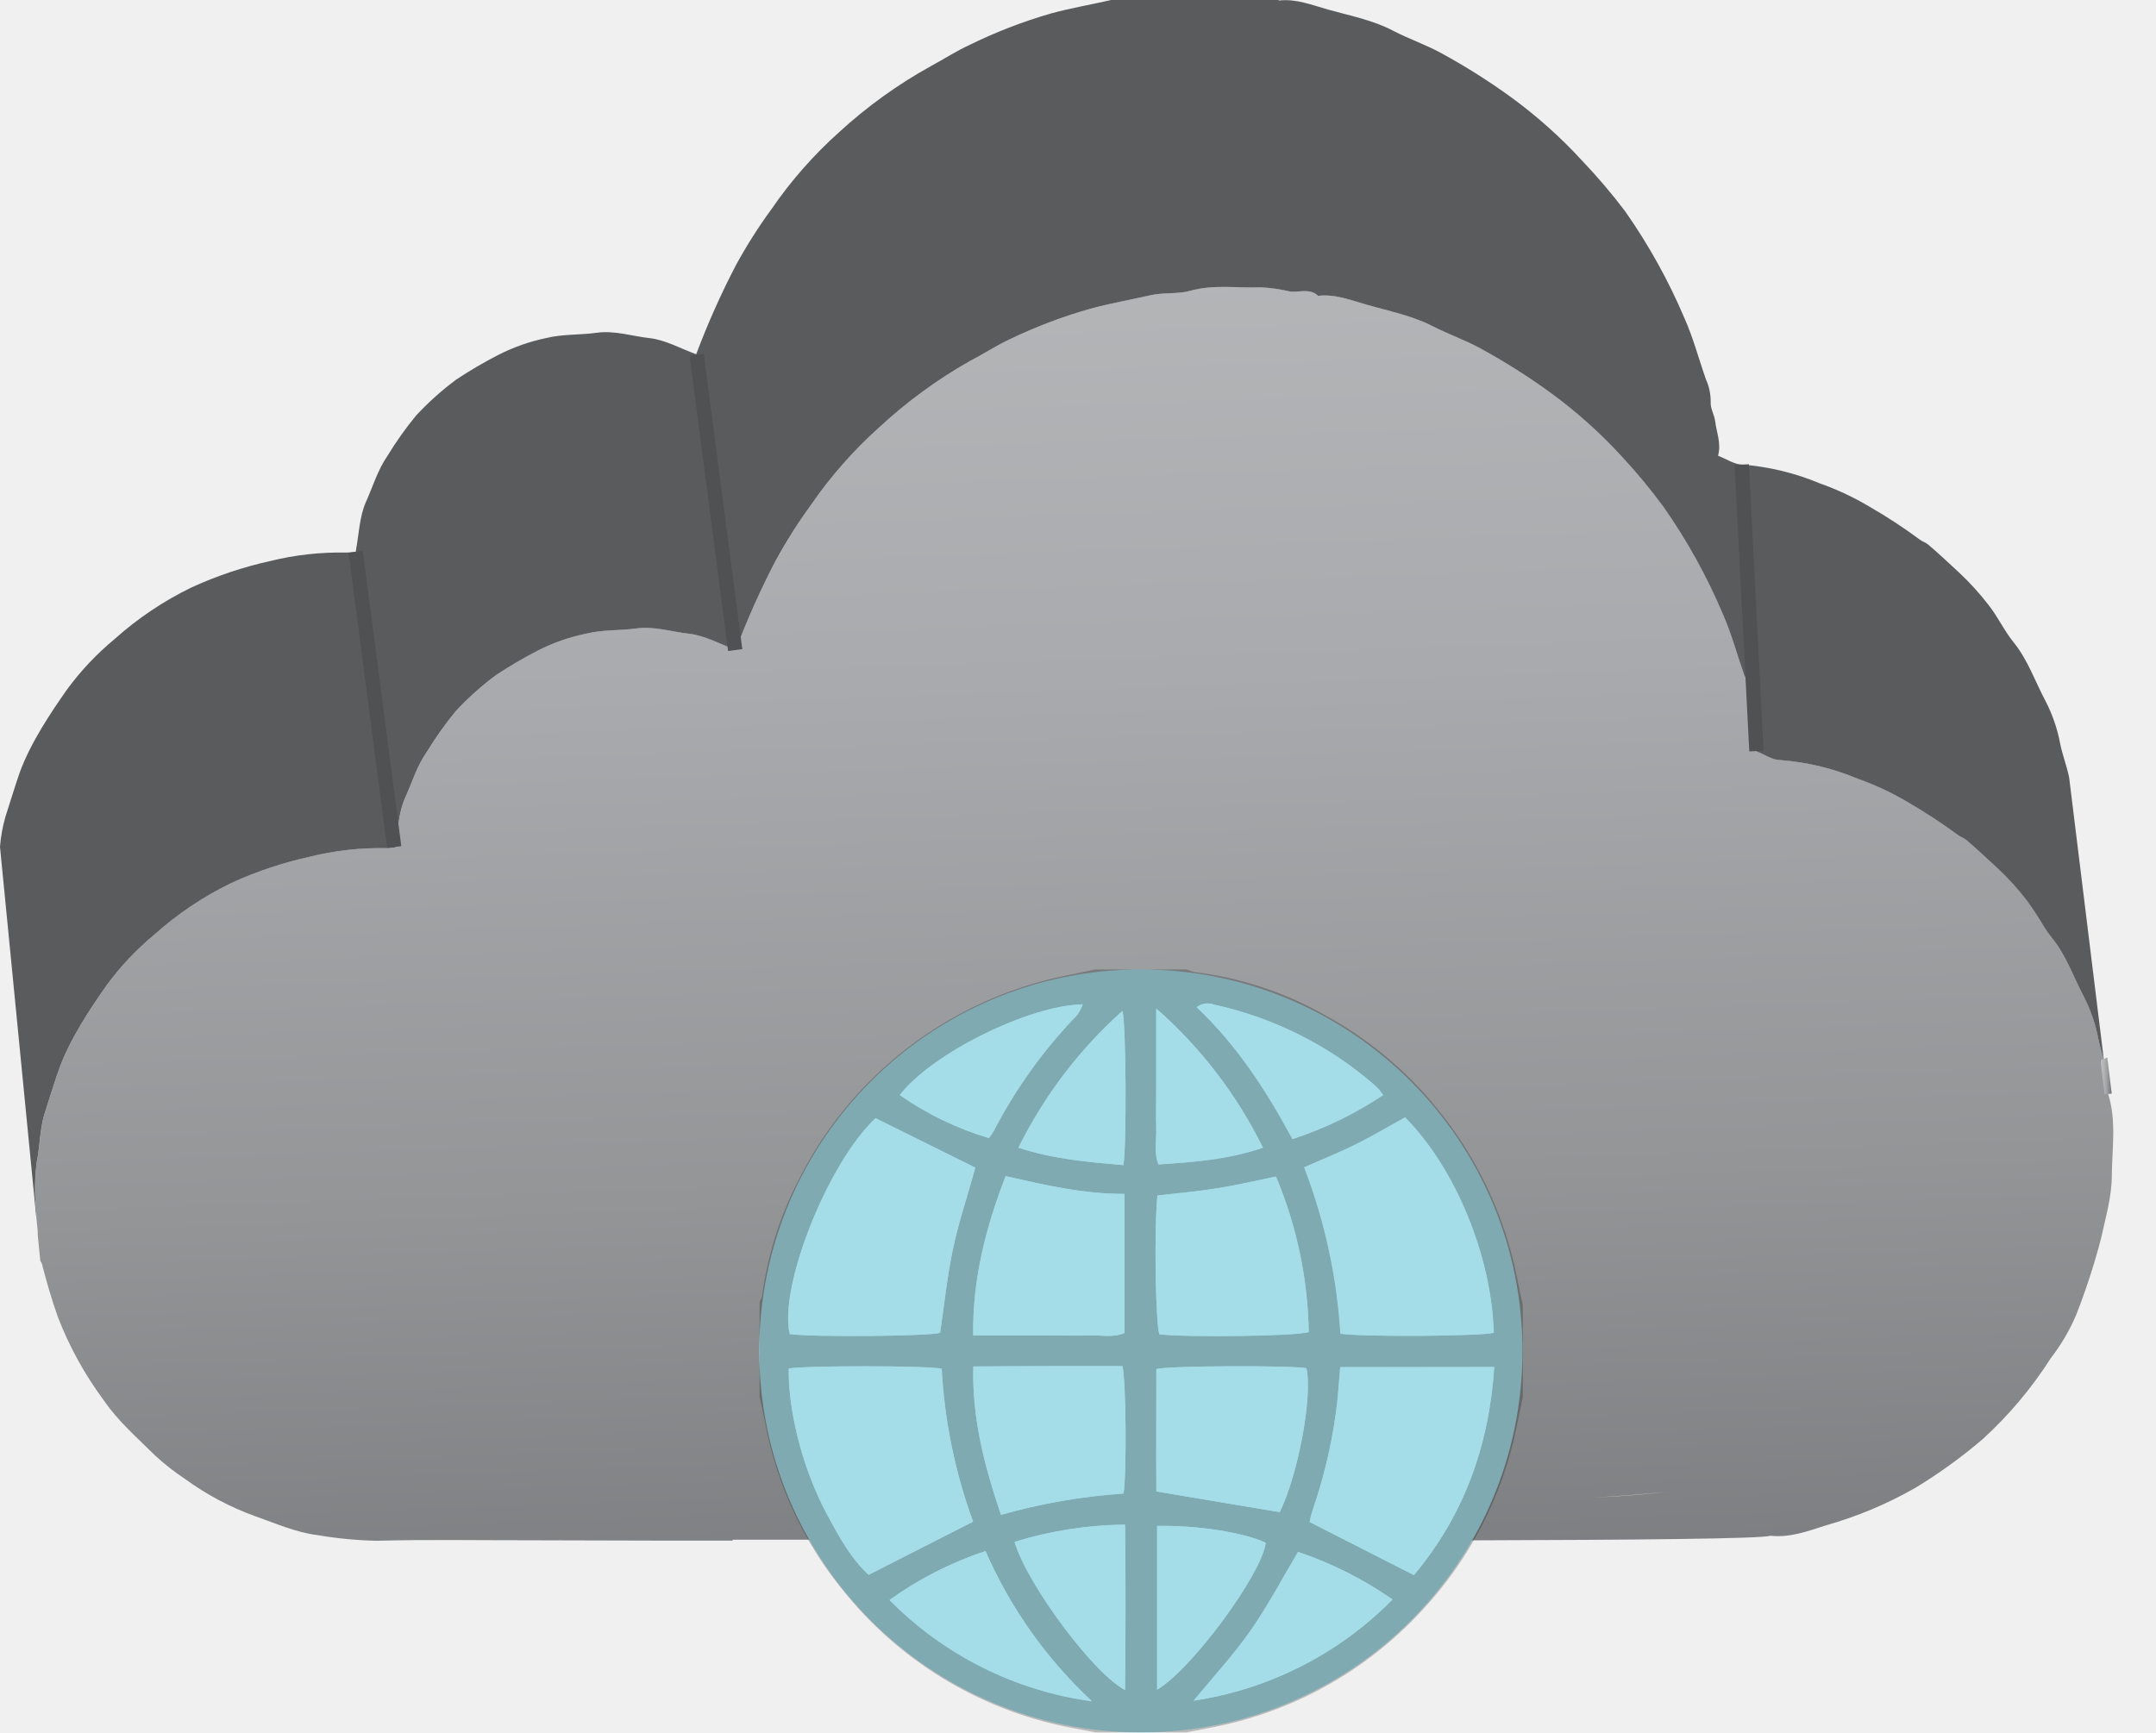
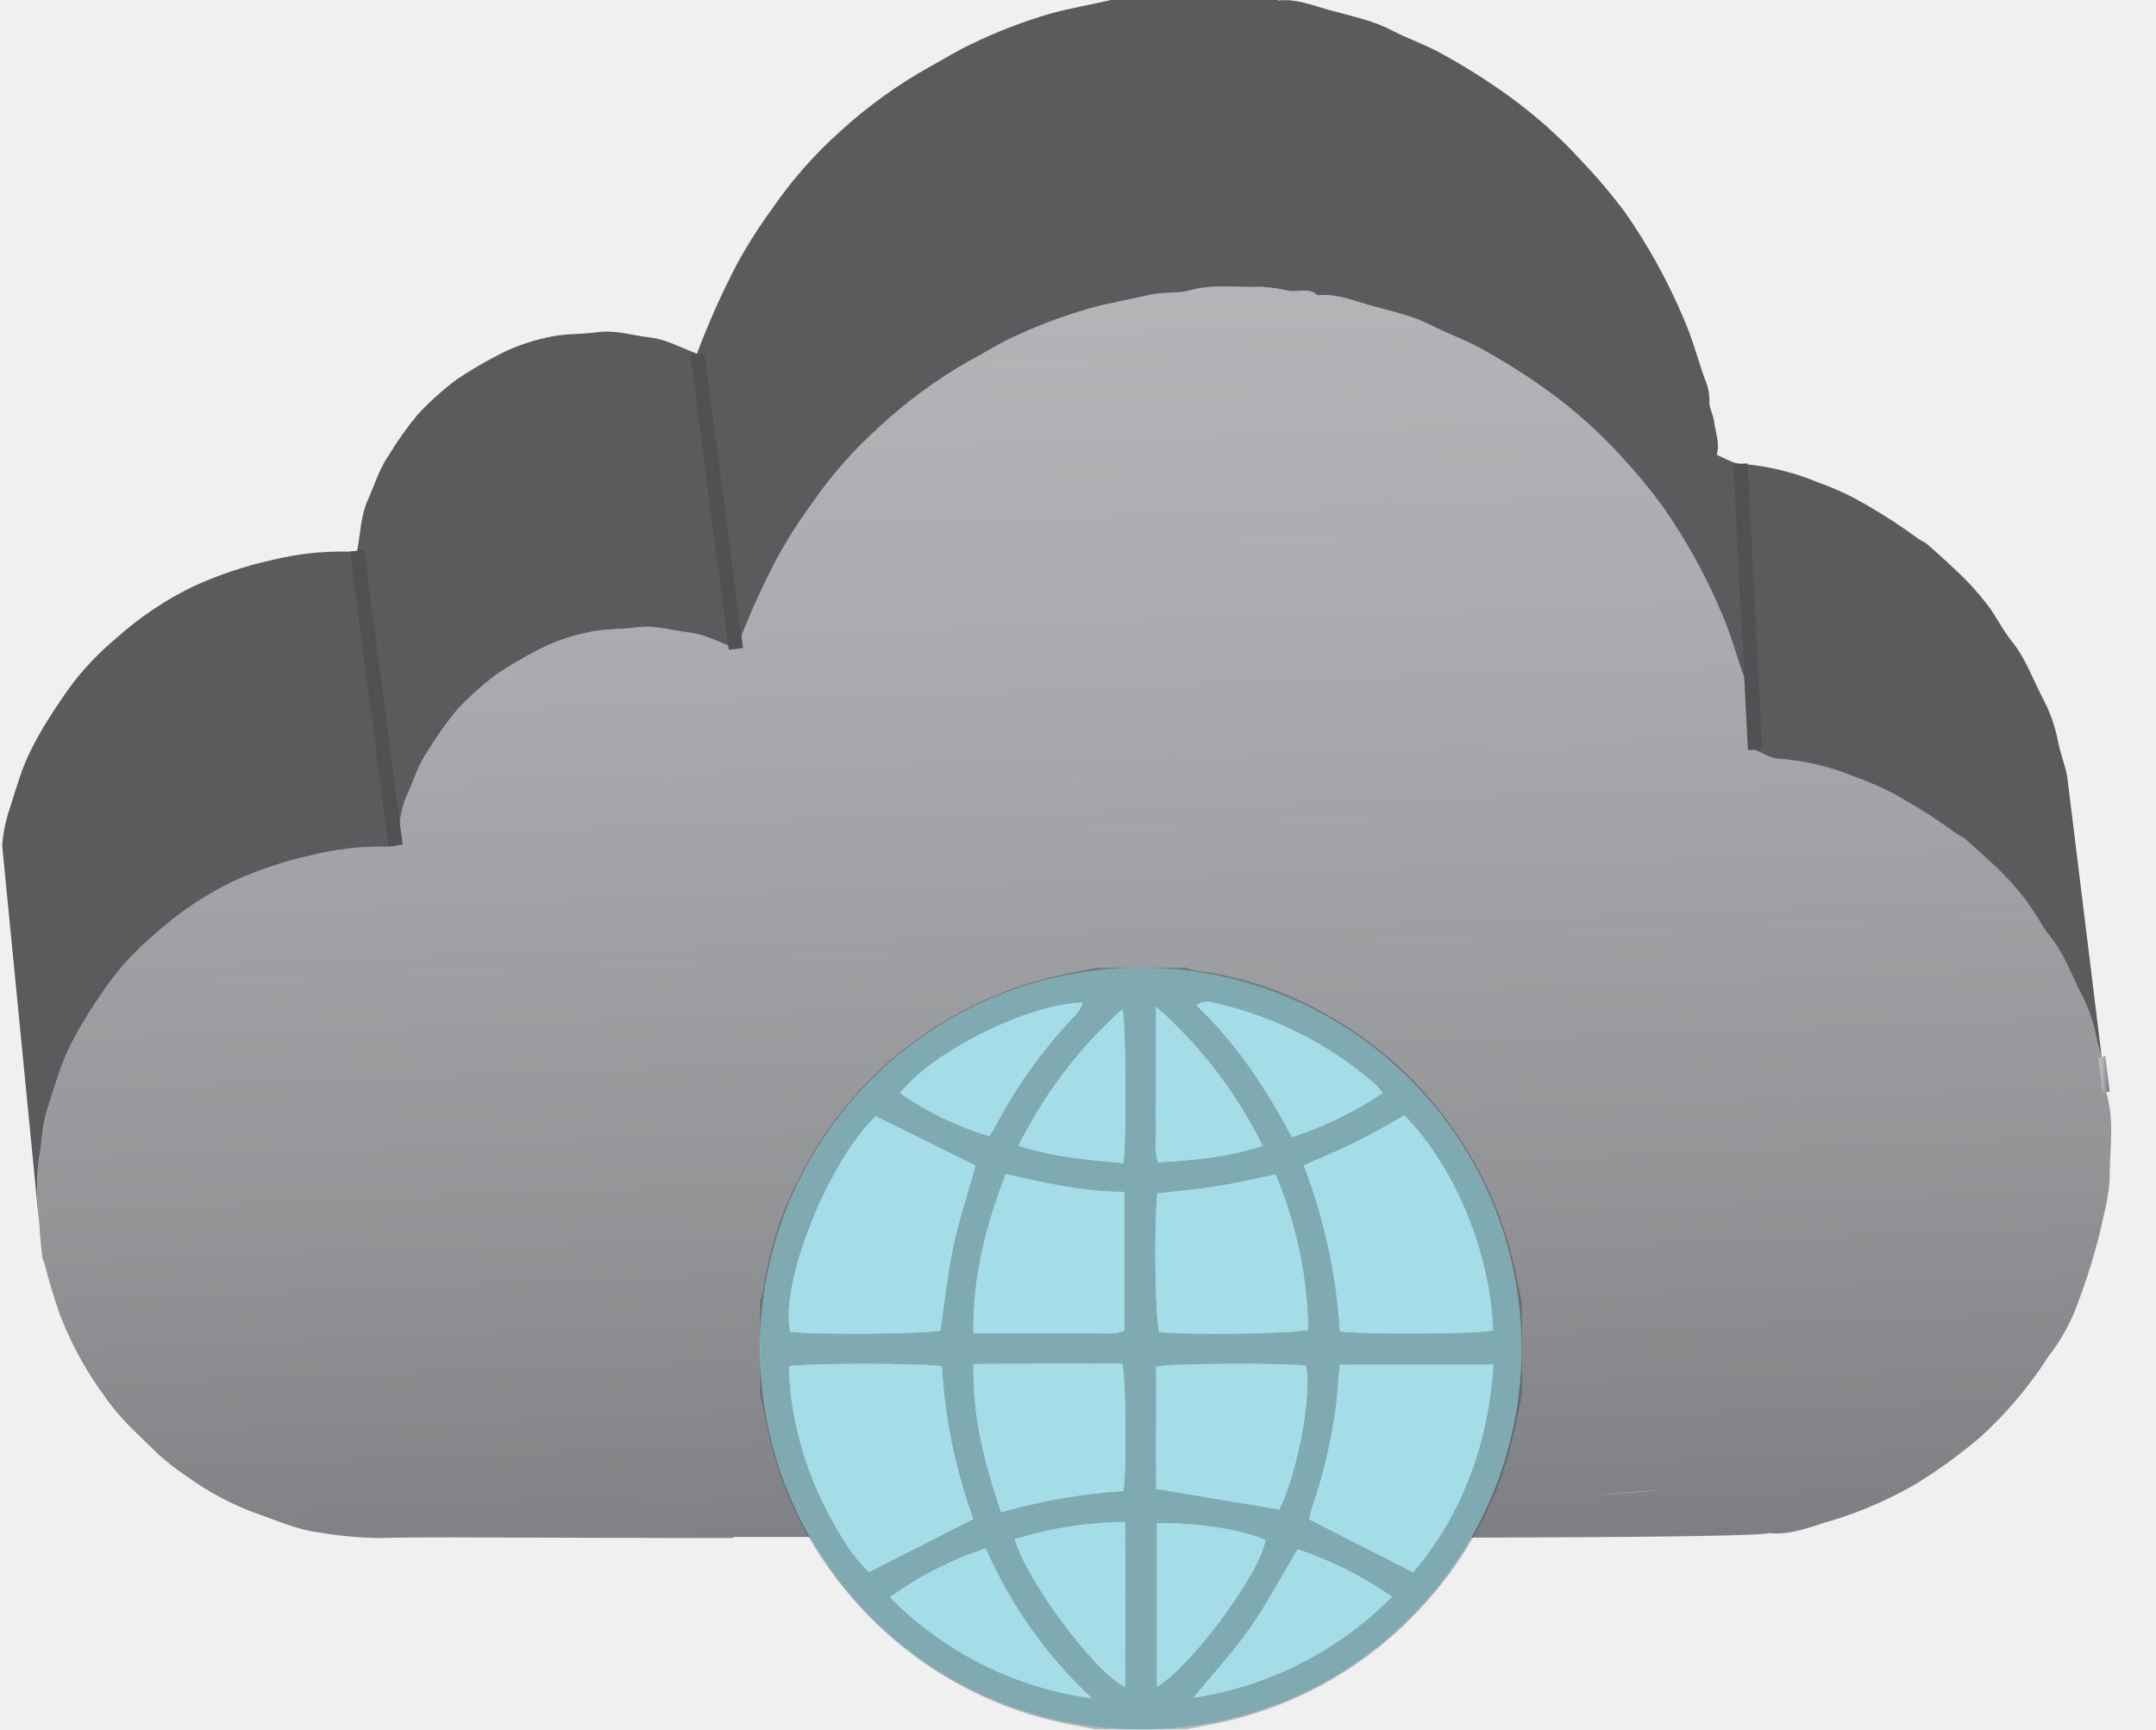
- <svg xmlns="http://www.w3.org/2000/svg" xmlns:xlink="http://www.w3.org/1999/xlink" viewBox="0 0 301.14 242.04">
+ <svg xmlns="http://www.w3.org/2000/svg" xmlns:xlink="http://www.w3.org/1999/xlink" width="187" height="150" viewBox="0 0 301.14 242.04">
  <defs>
    <style>.cls-1{isolation:isolate;}.cls-2{fill:url(#linear-gradient);}.cls-3{fill:#a4dce7;}.cls-4{opacity:0.23;mix-blend-mode:multiply;}.cls-5{fill:#fff;}.cls-6{fill:url(#radial-gradient);}.cls-7,.cls-8{fill:none;stroke-miterlimit:10;}.cls-7{stroke:url(#linear-gradient-2);}.cls-8{stroke:#505153;stroke-width:2px;}</style>
    <linearGradient id="linear-gradient" x1="142.87" y1="-38.28" x2="153.36" y2="257.41" gradientUnits="userSpaceOnUse">
      <stop offset="0" stop-color="#737577" />
      <stop offset="0" stop-color="#6f7173" />
      <stop offset="0" stop-color="#656668" />
      <stop offset="0" stop-color="#525455" />
      <stop offset="0" stop-color="#4a4b4c" />
      <stop offset="0" stop-color="#4e4f50" />
      <stop offset="0" stop-color="#595b5c" />
      <stop offset="0" stop-color="#6d6e70" />
      <stop offset="0" stop-color="#888a8b" />
      <stop offset="0" stop-color="#abadaf" />
      <stop offset="0" stop-color="#babcbe" />
      <stop offset="0.21" stop-color="#b6b8ba" />
      <stop offset="0.45" stop-color="#a9aaad" />
      <stop offset="0.69" stop-color="#939597" />
      <stop offset="0.94" stop-color="#757679" />
      <stop offset="1" stop-color="#6d6e71" />
    </linearGradient>
    <radialGradient id="radial-gradient" cx="319.92" cy="276.67" r="94.25" gradientUnits="userSpaceOnUse">
      <stop offset="0" stop-color="#a7a9ac" />
      <stop offset="0" stop-color="#4a4b4c" />
      <stop offset="1" stop-color="#5a5b5d" />
    </radialGradient>
    <linearGradient id="linear-gradient-2" x1="293.4" y1="150.33" x2="294.96" y2="150.33" xlink:href="#linear-gradient" />
  </defs>
  <g class="cls-1">
    <g id="Layer_45" data-name="Layer 45">
      <path class="cls-2" d="M294.46,152.85a11.12,11.12,0,0,0-.6-4.86v0c-.28-.95-.57-1.89-.76-2.85a21.7,21.7,0,0,0-2-5.85c-1.47-2.76-2.45-5.77-4.48-8.26a16.73,16.73,0,0,1-1.09-1.52,44.27,44.27,0,0,0-2.44-3.73,37.4,37.4,0,0,0-4-4.42c-1.45-1.32-2.9-2.71-4.41-4-.35-.3-.85-.44-1.22-.73a75.24,75.24,0,0,0-7-4.58,39.57,39.57,0,0,0-6.93-3.25,34.74,34.74,0,0,0-10.88-2.62c-1.07,0-2.11-.76-3.33-1.23.47-1.75-.21-3.22-.39-4.76-.12-1-.71-1.86-.64-2.79a7.43,7.43,0,0,0-.66-3.12c-1-2.83-1.77-5.77-3-8.54a80.78,80.78,0,0,0-8.27-14.93,80.66,80.66,0,0,0-5.85-7.07,67.21,67.21,0,0,0-10-8.93,90.13,90.13,0,0,0-9.71-6.14c-2.17-1.18-4.5-2-6.67-3.1-2.93-1.51-6.09-2.1-9.18-3-2.22-.63-4.43-1.53-6.83-1.25-1.2-1.14-2.69-.41-4-.62a22.48,22.48,0,0,0-4-.57c-3.28.13-6.57-.44-9.87.49-1.74.49-3.68.19-5.56.62-2.79.64-5.63,1.13-8.41,1.89a69.35,69.35,0,0,0-11.37,4.33c-1.88.89-3.63,2.05-5.48,3a67.56,67.56,0,0,0-12.67,9.29,60.66,60.66,0,0,0-9.47,10.78,70.85,70.85,0,0,0-4.91,7.74,111.61,111.61,0,0,0-5.59,12.51c-2.25-.81-4.33-2-6.51-2.25-2.45-.26-4.86-1.09-7.39-.74-2.35.32-4.79.16-7.06.74a26.34,26.34,0,0,0-6.67,2.34,60.72,60.72,0,0,0-5.9,3.46,41.13,41.13,0,0,0-5.58,5,48.72,48.72,0,0,0-4,5.63c-1.43,2-2.08,4.29-3.05,6.42s-1,4.49-1.45,7a9.46,9.46,0,0,1-1.35.11,40.17,40.17,0,0,0-10.52,1.19,54.14,54.14,0,0,0-11,3.68,46.45,46.45,0,0,0-10.75,7.22,39.6,39.6,0,0,0-6.61,7c-2.37,3.37-5.14,7.54-6.64,11.65-.29.79-.55,1.58-.81,2.38-.42,1.27-.81,2.55-1.22,3.82-.72,2.22-.67,4.58-1.13,6.86a29.39,29.39,0,0,0-.07,7c0,.91.11,1.83.19,2.74l0,.5c.11,1.18.24,2.36.35,3.54,0,.18.2.33.24.51.63,2.48,1.35,4.94,2.2,7.36a49.44,49.44,0,0,0,6.45,11.72c2,2.92,4.69,5.24,7.18,7.71a32.84,32.84,0,0,0,4.15,3.25,39.28,39.28,0,0,0,9.78,5.2c2.86,1,5.71,2.28,8.67,2.64a55.56,55.56,0,0,0,8.3.8c7-.19,14.08-.06,21.12-.07l19.12.05H93l9.3,0s0-.09.12-.13H113c23.46,0,62.58.15,92.59.09h0c22.85-.06,40.4-.22,41.73-.64,2.7.3,5.25-.67,7.68-1.44a56,56,0,0,0,12.52-5.25,71.84,71.84,0,0,0,9.4-6.8,55.92,55.92,0,0,0,9.53-11.33,27,27,0,0,0,3.59-6.16,94.62,94.62,0,0,0,3.42-10.54c.63-2.93,1.51-5.84,1.51-8.82C295,160.44,295.64,156.59,294.46,152.85Zm-71.81,56.37c4.61-.28,8.16-.56,10.3-.82C230.82,208.68,227.26,209,222.65,209.22Z" />
      <circle class="cls-3" cx="159.35" cy="188.74" r="53.3" />
      <g id="wP5hc7" class="cls-4">
        <path d="M153,135.44h12.79a4.93,4.93,0,0,0,1.08.37,48.52,48.52,0,0,1,17.87,5.83,52.57,52.57,0,0,1,15.93,13.16,54,54,0,0,1,11.17,23.44c.27,1.37.57,2.74.86,4.1v12.8c-.3,1.44-.59,2.89-.89,4.33A53,53,0,0,1,198.62,225a53.6,53.6,0,0,1-29.92,16.45l-3,.58H153l-2.72-.52a53.69,53.69,0,0,1-32-18.67,52.33,52.33,0,0,1-11.41-24.08c-.23-1.22-.52-2.42-.78-3.63V181.87a3,3,0,0,0,.37-.84,49.25,49.25,0,0,1,4.86-15.74,53.8,53.8,0,0,1,37.58-29Zm43.3,20.66c-2.27,1.25-4.5,2.58-6.83,3.74s-4.69,2.1-7.27,3.25a78.26,78.26,0,0,1,5.06,23.24c3.14.48,19.8.35,21.4-.13C208.35,175.72,203.46,163.41,196.25,156.1Zm-74,.12c-6.59,6.15-13.54,23.47-12,30.16,3.21.46,19.55.3,21-.17.59-3.92,1-7.85,1.79-11.68s2.09-7.67,3.13-11.4Zm9.24,35c-2.34-.45-19.43-.43-21.36,0-.11,5.14,1.55,13.23,5.29,20.27,1.68,3.16,3.42,6.3,5.86,8.54l14.59-7.43A73.83,73.83,0,0,1,131.53,191.21ZM187.2,191c-.23,2.4-.33,4.6-.66,6.76A71.32,71.32,0,0,1,183.33,211a14.81,14.81,0,0,0-.41,1.62l14.57,7.42c7-8.34,10.49-18.06,11.22-29.07Zm-30.14-24.2c-5.82,0-11.16-1.25-16.6-2.49-2.79,7.25-4.63,14.39-4.53,22.25l5.4,0h5.21c1.81,0,3.63.06,5.44,0s3.43.37,5.08-.33Zm21.16-2.43c-2.88.58-5.55,1.2-8.25,1.64s-5.56.7-8.3,1c-.48,4.48-.28,17.83.27,19.39,4.11.45,19.09.26,20.86-.32A58.73,58.73,0,0,0,178.22,164.37Zm-38.41,47.27a82.63,82.63,0,0,1,17.12-3c.45-2.79.36-15.87-.16-17.8-6.82,0-13.71,0-20.82.05C135.76,198.24,137.53,204.86,139.81,211.64Zm38.93-.38c2.56-5.15,4.64-16.28,3.71-20.11-2.2-.4-18.8-.36-20.95.11,0,5.72,0,11.5,0,17.11Zm-41.09,5.44a49.65,49.65,0,0,0-13.4,6.81,49,49,0,0,0,28.25,14.14A63.3,63.3,0,0,1,137.65,216.7Zm56.85,6.77a51.54,51.54,0,0,0-13.18-6.65c-2.18,3.67-4.14,7.46-6.58,10.92s-5.32,6.57-8,9.86A49.32,49.32,0,0,0,194.5,223.47Zm-52.79-8.05c1.77,6,11.16,18.53,15.44,20.69.07-7.77.09-15.43,0-23.08A53.36,53.36,0,0,0,141.71,215.42Zm19.91,20.64c4.79-2.77,14.66-16.19,15.17-20.53-3.24-1.47-9.65-2.46-15.17-2.34Zm18.91-76.92A51.49,51.49,0,0,0,193.19,153c-.3-.4-.43-.6-.58-.77a8.59,8.59,0,0,0-.68-.67,50.69,50.69,0,0,0-22.34-11.18,2.52,2.52,0,0,0-2.44.35C172.75,146,176.84,152.31,180.53,159.14Zm-42.4-.13a11.64,11.64,0,0,0,.69-1.06,68.49,68.49,0,0,1,11.06-15.55,4.87,4.87,0,0,0,1.34-2.09c-7.49.14-21.1,6.88-25.54,12.67A43.27,43.27,0,0,0,138.13,159Zm18.78,3.77c.47-2.81.38-19.65-.13-21.55a63.43,63.43,0,0,0-14.53,19.11C147.12,161.94,152,162.35,156.91,162.78Zm19.49-2.44a62.78,62.78,0,0,0-14.91-19.44V152c0,1.81-.05,3.63,0,5.44s-.35,3.55.31,5.23C166.82,162.38,171.65,162,176.4,160.34Z" />
        <path class="cls-5" d="M196.25,156.1c7.21,7.31,12.1,19.62,12.36,30.1-1.6.48-18.26.61-21.4.13a78.26,78.26,0,0,0-5.06-23.24c2.58-1.15,5-2.11,7.27-3.25S194,157.35,196.25,156.1Z" />
        <path class="cls-5" d="M122.29,156.22l13.94,6.91c-1,3.73-2.3,7.52-3.13,11.4s-1.2,7.76-1.79,11.68c-1.49.47-17.83.63-21,.17C108.75,179.69,115.7,162.37,122.29,156.22Z" />
        <path class="cls-5" d="M131.53,191.21a73.83,73.83,0,0,0,4.38,21.36L121.32,220c-2.44-2.24-4.18-5.38-5.86-8.54-3.74-7-5.4-15.13-5.29-20.27C112.1,190.78,129.19,190.76,131.53,191.21Z" />
        <path class="cls-5" d="M187.2,191h21.51c-.73,11-4.24,20.73-11.22,29.07l-14.57-7.42a14.81,14.81,0,0,1,.41-1.62,71.32,71.32,0,0,0,3.21-13.27C186.87,195.6,187,193.4,187.2,191Z" />
        <path class="cls-5" d="M157.06,166.8v19.44c-1.65.7-3.39.26-5.08.33s-3.63,0-5.44,0h-5.21l-5.4,0c-.1-7.86,1.74-15,4.53-22.25C145.9,165.55,151.24,166.83,157.06,166.8Z" />
        <path class="cls-5" d="M178.22,164.37a58.73,58.73,0,0,1,4.58,21.74c-1.77.58-16.75.77-20.86.32-.55-1.56-.75-14.91-.27-19.39,2.74-.33,5.53-.59,8.3-1S175.34,165,178.22,164.37Z" />
        <path class="cls-5" d="M139.81,211.64c-2.28-6.78-4.05-13.4-3.86-20.71,7.11-.09,14,0,20.82-.05.52,1.93.61,15,.16,17.8A82.63,82.63,0,0,0,139.81,211.64Z" />
        <path class="cls-5" d="M178.74,211.26l-17.21-2.89c-.07-5.61,0-11.39,0-17.11,2.15-.47,18.75-.51,20.95-.11C183.38,195,181.3,206.11,178.74,211.26Z" />
        <path class="cls-5" d="M137.65,216.7a63.3,63.3,0,0,0,14.85,21,49,49,0,0,1-28.25-14.14A49.65,49.65,0,0,1,137.65,216.7Z" />
        <path class="cls-5" d="M194.5,223.47a49.32,49.32,0,0,1-27.79,14.13c2.71-3.29,5.61-6.4,8-9.86s4.4-7.25,6.58-10.92A51.54,51.54,0,0,1,194.5,223.47Z" />
        <path class="cls-5" d="M141.71,215.42A53.36,53.36,0,0,1,157.14,213c.1,7.65.08,15.31,0,23.08C152.87,234,143.48,221.39,141.71,215.42Z" />
        <path class="cls-5" d="M161.62,236.06V213.19c5.52-.12,11.93.87,15.17,2.34C176.28,219.87,166.41,233.29,161.62,236.06Z" />
        <path class="cls-5" d="M180.53,159.14c-3.69-6.83-7.78-13.13-13.38-18.44a2.52,2.52,0,0,1,2.44-.35,50.69,50.69,0,0,1,22.34,11.18,8.59,8.59,0,0,1,.68.67c.15.17.28.37.58.77A51.49,51.49,0,0,1,180.53,159.14Z" />
        <path class="cls-5" d="M138.13,159a43.27,43.27,0,0,1-12.45-6c4.44-5.79,18-12.53,25.54-12.67a4.87,4.87,0,0,1-1.34,2.09A68.49,68.49,0,0,0,138.82,158,11.64,11.64,0,0,1,138.13,159Z" />
        <path class="cls-5" d="M156.91,162.78c-5-.43-9.79-.84-14.66-2.44a63.43,63.43,0,0,1,14.53-19.11C157.29,143.13,157.38,160,156.91,162.78Z" />
        <path class="cls-5" d="M176.4,160.34c-4.75,1.61-9.58,2-14.58,2.35-.66-1.68-.23-3.48-.31-5.23s0-3.63,0-5.44V140.9A62.78,62.78,0,0,1,176.4,160.34Z" />
      </g>
      <path class="cls-6" d="M293.85,148c-.28-.95-.57-1.89-.76-2.85a21.7,21.7,0,0,0-2-5.85c-1.47-2.76-2.45-5.77-4.48-8.26a16.73,16.73,0,0,1-1.09-1.52,44.27,44.27,0,0,0-2.44-3.73,37.4,37.4,0,0,0-4-4.42c-1.45-1.32-2.9-2.71-4.41-4-.35-.3-.85-.44-1.22-.73a75.24,75.24,0,0,0-7-4.58,39.57,39.57,0,0,0-6.93-3.25,34.74,34.74,0,0,0-10.88-2.62c-1.07,0-2.11-.76-3.33-1.23.47-1.75-.21-3.22-.39-4.76-.12-1-.71-1.86-.64-2.79a7.43,7.43,0,0,0-.66-3.12c-1-2.83-1.77-5.77-3-8.54a80.78,80.78,0,0,0-8.27-14.93,80.66,80.66,0,0,0-5.85-7.07,67.21,67.21,0,0,0-10-8.93,90.13,90.13,0,0,0-9.71-6.14c-2.17-1.18-4.5-2-6.67-3.1-2.93-1.51-6.09-2.1-9.18-3-2.22-.63-4.43-1.53-6.83-1.25-1.2-1.14-2.69-.41-4-.62a22.48,22.48,0,0,0-4-.57c-3.28.13-6.57-.44-9.87.49-1.74.49-3.68.19-5.56.62-2.79.64-5.63,1.13-8.41,1.89a69.35,69.35,0,0,0-11.37,4.33c-1.88.89-3.63,2.05-5.48,3a67.56,67.56,0,0,0-12.67,9.29,60.66,60.66,0,0,0-9.47,10.78,70.85,70.85,0,0,0-4.91,7.74,111.61,111.61,0,0,0-5.59,12.51c-2.25-.81-4.33-2-6.51-2.25-2.45-.26-4.86-1.09-7.39-.74-2.35.32-4.79.16-7.06.74a26.34,26.34,0,0,0-6.67,2.34,60.72,60.72,0,0,0-5.9,3.46,41.13,41.13,0,0,0-5.58,5,48.72,48.72,0,0,0-4,5.63c-1.43,2-2.08,4.29-3.05,6.42s-1,4.49-1.45,7a9.46,9.46,0,0,1-1.35.11,40.17,40.17,0,0,0-10.52,1.19,54.14,54.14,0,0,0-11,3.68,46.45,46.45,0,0,0-10.75,7.22,39.6,39.6,0,0,0-6.61,7c-2.37,3.37-5.14,7.54-6.64,11.65-.29.79-.55,1.58-.81,2.38-.42,1.27-.81,2.55-1.22,3.82-.72,2.22-.67,4.58-1.13,6.86a29.39,29.39,0,0,0-.07,7c0,.91.11,1.83.19,2.74L0,118.31a21,21,0,0,1,.75-4.17c.67-2.07,1.29-4.16,2-6.2,1.5-4.12,4.27-8.28,6.64-11.65a39.26,39.26,0,0,1,6.61-7,46.45,46.45,0,0,1,10.75-7.22,54.58,54.58,0,0,1,11-3.69A40.59,40.59,0,0,1,48.33,77.2a9.46,9.46,0,0,0,1.35-.11c.47-2.46.51-4.91,1.45-7s1.62-4.42,3-6.42a48.72,48.72,0,0,1,4-5.63,41.13,41.13,0,0,1,5.58-5,60.72,60.72,0,0,1,5.9-3.46,26.76,26.76,0,0,1,6.67-2.35c2.27-.57,4.71-.41,7.06-.74,2.53-.35,4.94.48,7.39.75,2.18.24,4.26,1.43,6.51,2.25a112.57,112.57,0,0,1,5.59-12.52,70.71,70.71,0,0,1,4.91-7.73,60.31,60.31,0,0,1,9.47-10.78A66.69,66.69,0,0,1,130,9.25c1.85-1,3.6-2.14,5.48-3A69.39,69.39,0,0,1,146.8,1.88c2.78-.76,5.62-1.24,8.41-1.88,1.88-.43,3.82-.13,5.56-.62,3.3-.93,6.59-.36,9.87-.49a22.48,22.48,0,0,1,4,.57c1.34.2,2.83-.52,4,.61,2.4-.27,4.61.63,6.83,1.26,3.09.87,6.25,1.45,9.18,3,2.17,1.12,4.5,1.91,6.67,3.1a90,90,0,0,1,9.71,6.13,67.27,67.27,0,0,1,10,8.94A80.41,80.41,0,0,1,227,29.53a80.89,80.89,0,0,1,8.28,14.93c1.24,2.78,2,5.71,3,8.55a7.42,7.42,0,0,1,.66,3.11c-.07.94.52,1.81.64,2.8.18,1.53.86,3,.39,4.75,1.22.48,2.26,1.2,3.33,1.24a34.74,34.74,0,0,1,10.88,2.62,38.87,38.87,0,0,1,6.93,3.25,73.25,73.25,0,0,1,7,4.58c.37.29.87.43,1.22.73,1.51,1.29,3,2.68,4.41,4a37.4,37.4,0,0,1,4,4.42c1.31,1.65,2.2,3.62,3.53,5.25,2,2.48,3,5.5,4.48,8.26a21.47,21.47,0,0,1,2,5.85c.31,1.59.94,3.15,1.26,4.77Z" />
      <polyline class="cls-7" points="294.46 152.85 293.86 147.99 293.85 147.97" />
      <line class="cls-8" x1="49.68" y1="77.09" x2="55.06" y2="118.34" />
      <line class="cls-8" x1="97.31" y1="49.57" x2="102.69" y2="90.82" />
      <line class="cls-8" x1="243.28" y1="64.91" x2="245.33" y2="104.93" />
    </g>
  </g>
</svg>
